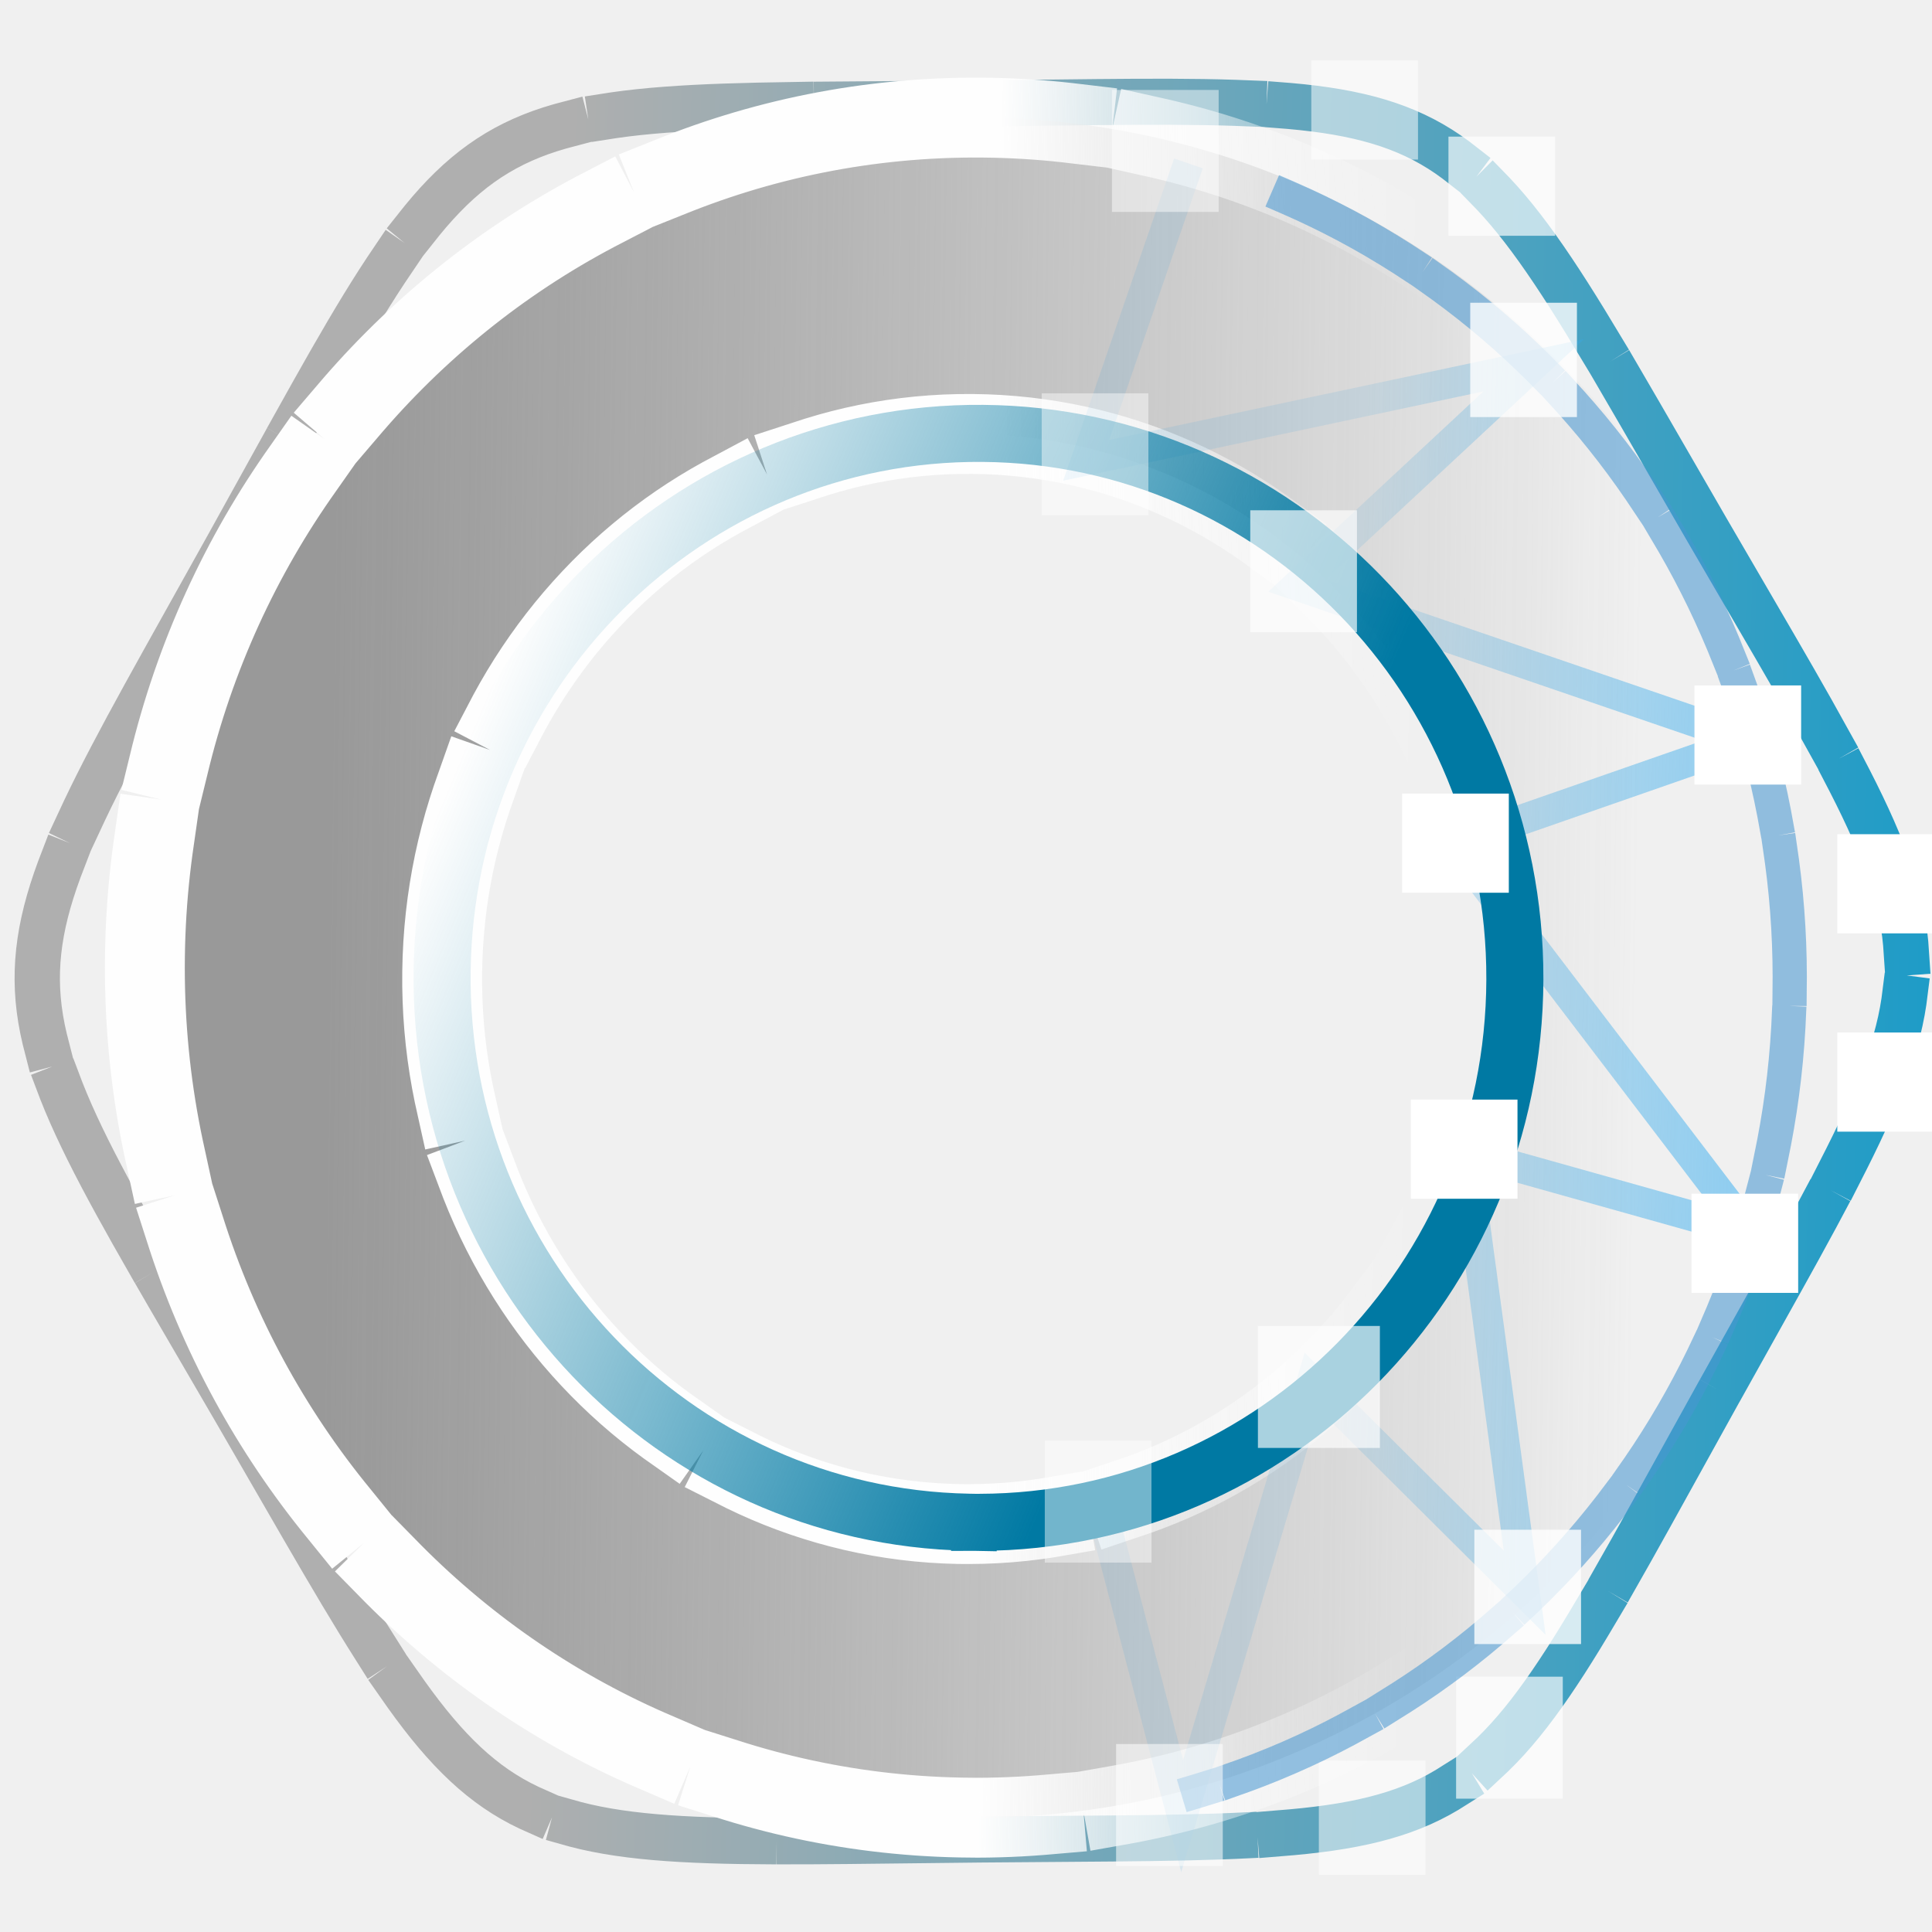
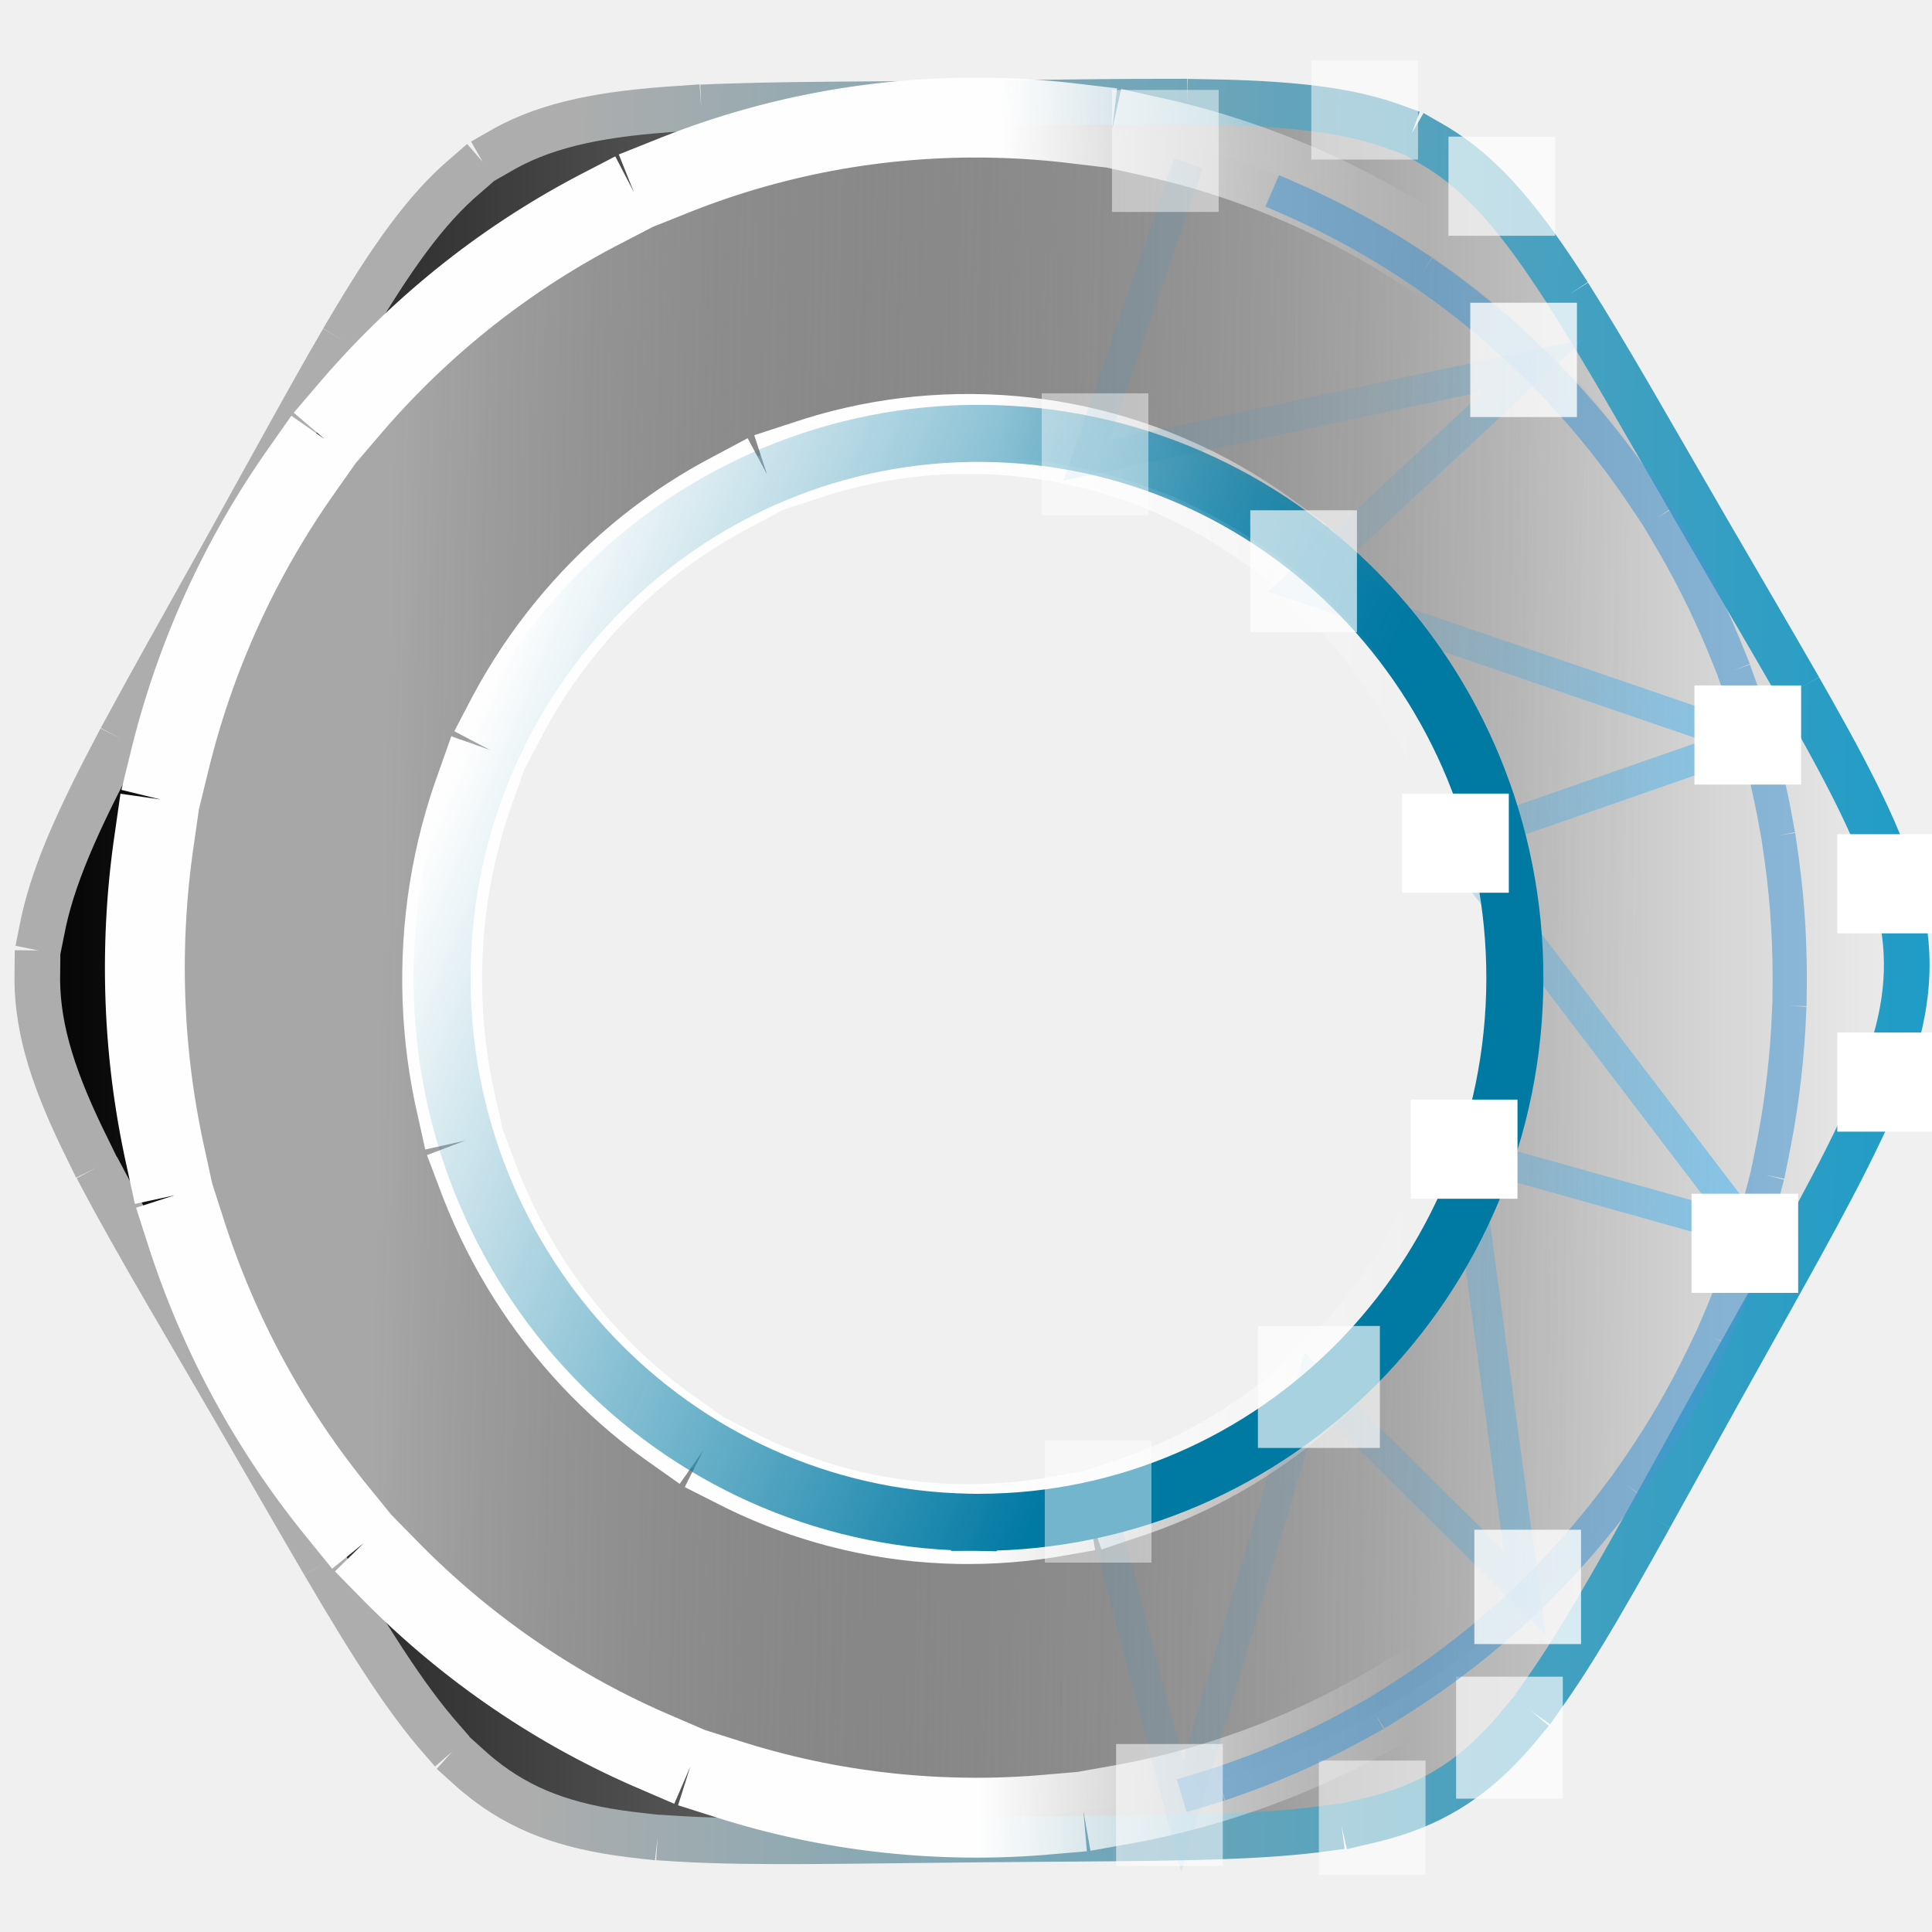
<svg xmlns="http://www.w3.org/2000/svg" xmlns:ns1="http://www.openswatchbook.org/uri/2009/osb" xmlns:xlink="http://www.w3.org/1999/xlink" width="64" height="64" viewBox="0 0 16.933 16.933" version="1.1" id="svg8">
  <defs id="defs2">
+     <linearGradient id="linearGradient4699">
+       <stop style="stop-color:#000000;stop-opacity:1;" offset="0" id="stop4695" />
+       <stop style="stop-color:#000000;stop-opacity:0;" offset="1" id="stop4697" />
+     </linearGradient>
+     <linearGradient id="linearGradient4620">
+       <stop id="stop4616" offset="0" style="stop-color:#adadad;stop-opacity:1" />
+       <stop id="stop4618" offset="1" style="stop-color:#1f9cc7;stop-opacity:1" />
+     </linearGradient>
    <linearGradient id="linearGradient892">
      <stop style="stop-color:#0079a3;stop-opacity:1;" offset="0" id="stop888" />
      <stop style="stop-color:#0079a3;stop-opacity:0;" offset="1" id="stop890" />
    </linearGradient>
    <linearGradient id="linearGradient882">
-       <stop style="stop-color:#999999;stop-opacity:1" offset="0" id="stop878" />
+       <stop style="stop-color:#a7a7a7;stop-opacity:1" offset="0" id="stop878" />
      <stop style="stop-color:#868686;stop-opacity:0" offset="1" id="stop880" />
    </linearGradient>
    <linearGradient id="contour">
      <stop style="stop-color:#afafaf;stop-opacity:1;" offset="0" id="stop1218" />
      <stop style="stop-color:#1f9cc7;stop-opacity:1" offset="1" id="stop1220" />
    </linearGradient>
    <linearGradient id="linearGradient1214">
      <stop style="stop-color:#fefefe;stop-opacity:1" offset="0" id="stop1210" />
      <stop style="stop-color:#ffffff;stop-opacity:0" offset="1" id="stop1212" />
    </linearGradient>
    <linearGradient id="linearGradient1073">
      <stop style="stop-color:#5fc5ff;stop-opacity:0.851" offset="0" id="stop1069" />
      <stop style="stop-color:#2498d9;stop-opacity:0.114" offset="1" id="stop1071" />
    </linearGradient>
    <linearGradient id="linearGradient901" ns1:paint="solid">
      <stop style="stop-color:#56ff2b;stop-opacity:1;" offset="0" id="stop899" />
    </linearGradient>
    <linearGradient id="linearGradient850" ns1:paint="solid">
      <stop style="stop-color:#000000;stop-opacity:1;" offset="0" id="stop848" />
    </linearGradient>
    <linearGradient id="linearGradient844" ns1:paint="solid">
      <stop style="stop-color:#23ff72;stop-opacity:1;" offset="0" id="stop842" />
    </linearGradient>
    <linearGradient xlink:href="#linearGradient901" id="linearGradient1013" gradientUnits="userSpaceOnUse" gradientTransform="translate(-153.5627,-35.5299)" x1="4.479" y1="284.779" x2="11.787" y2="284.779" />
    <linearGradient xlink:href="#linearGradient844" id="linearGradient1017" gradientUnits="userSpaceOnUse" gradientTransform="translate(-159.3841,-35.23848)" x1="4.479" y1="284.779" x2="11.787" y2="284.779" />
    <linearGradient xlink:href="#linearGradient1073" id="linearGradient1095" x1="17.514" y1="288.628" x2="11.915" y2="288.439" gradientUnits="userSpaceOnUse" gradientTransform="translate(-0.09435416,-0.127734)" />
    <linearGradient xlink:href="#linearGradient1214" id="linearGradient1216" x1="32.782" y1="30.983" x2="47.047" y2="31.161" gradientUnits="userSpaceOnUse" />
    <linearGradient xlink:href="#contour" id="linearGradient1224" x1="4.651" y1="287.332" x2="16.251" y2="287.646" gradientUnits="userSpaceOnUse" />
-     <linearGradient xlink:href="#linearGradient882" id="linearGradient884" x1="10.818" y1="36.519" x2="54.189" y2="37.054" gradientUnits="userSpaceOnUse" />
+     <linearGradient xlink:href="#linearGradient882" id="linearGradient884" x1="12.499" y1="36.131" x2="54.189" y2="37.054" gradientUnits="userSpaceOnUse" />
    <linearGradient xlink:href="#linearGradient892" id="linearGradient894" x1="10.853" y1="289.159" x2="4.172" y2="286.371" gradientUnits="userSpaceOnUse" />
+     <linearGradient xlink:href="#linearGradient4620" id="linearGradient4613" gradientUnits="userSpaceOnUse" x1="4.651" y1="287.332" x2="16.251" y2="287.646" gradientTransform="matrix(3.919328,0,0,3.984447,-0.01253424,-1113.927)" />
+     <linearGradient xlink:href="#linearGradient4699" id="linearGradient4709" x1="0.453" y1="32.18" x2="63.945" y2="32.18" gradientUnits="userSpaceOnUse" />
  </defs>
  <g id="layer1" transform="translate(0,-280.0666)">
-     <path style="fill:none;fill-opacity:1;stroke:url(#linearGradient1224);stroke-width:0.383;stroke-linecap:square;stroke-miterlimit:4;stroke-dasharray:1.53, 0.383;stroke-dashoffset:0;stroke-opacity:1;paint-order:markers stroke fill" id="path819" d="m 8.285,294.862 c -4.402,0.041 -4.047,0.242 -6.283,-3.55 -2.236,-3.792 -2.232,-3.384 -0.067,-7.216 2.166,-3.833 1.814,-3.625 6.216,-3.666 4.402,-0.041 4.047,-0.242 6.283,3.55 2.236,3.792 2.232,3.384 0.067,7.216 -2.166,3.833 -1.814,3.625 -6.216,3.666 z" transform="matrix(1.036989,0,0,1.054218,-0.00331635,-14.65993)" />
-     <path style="fill:url(#linearGradient884);fill-opacity:1;stroke:url(#linearGradient1216);stroke-width:2.646;stroke-linecap:square;stroke-miterlimit:4;stroke-dasharray:10.583,2.646;stroke-dashoffset:0;stroke-opacity:1;paint-order:markers fill stroke" d="M 32.549 3.896 A 27.527 28.158 0 0 0 4.801 31.684 A 27.527 28.158 0 0 0 31.826 60.207 L 32.377 60.213 A 27.527 28.158 0 0 0 59.852 32.143 A 27.527 28.158 0 0 0 32.549 3.896 z M 32.215 14.375 A 17.425 18.056 0 0 1 49.498 32.486 A 17.425 18.056 0 0 1 32.105 50.486 L 31.756 50.484 A 17.425 18.056 0 0 1 14.648 32.193 A 17.425 18.056 0 0 1 32.215 14.375 z " id="path821" transform="matrix(0.2645833,0,0,0.2645833,0,280.0666)" />
+     <path style="fill:url(#linearGradient4709);fill-opacity:1.0;fill-rule:nonzero;stroke:url(#linearGradient4613);stroke-width:1.512;stroke-linecap:square;stroke-miterlimit:4;stroke-dasharray:6.047, 1.512;stroke-dashoffset:0;stroke-opacity:1;paint-order:normal" d="M 37.588 3.369 C 35.958 3.377 34.094 3.407 31.938 3.428 C 14.685 3.59 16.062 2.765 7.574 18.035 C -0.914 33.306 -0.929 31.681 7.836 46.789 C 16.601 61.897 15.208 61.096 32.461 60.934 C 49.714 60.771 48.336 61.597 56.824 46.326 C 65.312 31.056 65.325 32.682 56.561 17.574 C 48.891 4.355 48.999 3.314 37.588 3.369 z M 32.469 14.391 A 17.768 18.036 0 0 1 50.092 32.482 A 17.768 18.036 0 0 1 32.359 50.461 L 32.002 50.459 A 17.768 18.036 0 0 1 14.559 32.189 A 17.768 18.036 0 0 1 32.469 14.391 z " transform="matrix(0.2645833,0,0,0.2645833,0,280.0666)" id="path819" />
+     <path style="fill:url(#linearGradient884);fill-opacity:1;stroke:url(#linearGradient1216);stroke-width:2.646;stroke-linecap:square;stroke-miterlimit:4;stroke-dasharray:10.583, 2.646;stroke-dashoffset:0;stroke-opacity:1;paint-order:markers fill stroke" d="M 32.549 3.896 A 27.527 28.158 0 0 0 4.801 31.684 A 27.527 28.158 0 0 0 31.826 60.207 L 32.377 60.213 A 27.527 28.158 0 0 0 59.852 32.143 A 27.527 28.158 0 0 0 32.549 3.896 z M 32.215 14.375 A 17.425 18.056 0 0 1 49.498 32.486 A 17.425 18.056 0 0 1 32.105 50.486 L 31.756 50.484 A 17.425 18.056 0 0 1 14.648 32.193 A 17.425 18.056 0 0 1 32.215 14.375 z " id="path821" transform="matrix(0.2645833,0,0,0.2645833,0,280.0666)" />
    <path style="fill:none;fill-opacity:1;fill-rule:nonzero;stroke:url(#linearGradient1095);stroke-width:0.265px;stroke-linecap:butt;stroke-linejoin:miter;stroke-opacity:1" d="m 9.662,293.319 0.699,2.665 1.137,-3.812 1.865,1.854 -0.521,-3.859 2.495,0.7 -2.597,-3.408 2.591,-0.903 -3.963,-1.357 2.074,-1.931 -3.922,0.833 0.896,-2.602" id="path1079" />
    <path style="fill:none;fill-opacity:0.549;stroke:url(#linearGradient894);stroke-width:0.5;stroke-linecap:square;stroke-miterlimit:4;stroke-dasharray:none;stroke-dashoffset:0;stroke-opacity:1;paint-order:markers stroke fill" id="path886" d="m 8.49,293.408 a 4.701,4.772 0 0 1 -4.615,-4.834 4.701,4.772 0 0 1 4.739,-4.709 4.701,4.772 0 0 1 4.663,4.787 4.701,4.772 0 0 1 -4.692,4.757" />
    <rect style="fill:#ffffff;fill-opacity:1;stroke:none;stroke-width:0.592;stroke-linecap:square;stroke-miterlimit:4;stroke-dasharray:2.366, 0.592;stroke-dashoffset:0;stroke-opacity:1;paint-order:markers stroke fill" id="rect859-6-7" width="0.935" height="0.869" x="12.365" y="289.704" />
    <rect style="fill:#ffffff;fill-opacity:1;stroke:none;stroke-width:0.592;stroke-linecap:square;stroke-miterlimit:4;stroke-dasharray:2.366, 0.592;stroke-dashoffset:0;stroke-opacity:1;paint-order:markers stroke fill" id="rect859-6-5" width="0.935" height="0.869" x="16.103" y="287.378" />
    <rect style="fill:#ffffff;fill-opacity:1;stroke:none;stroke-width:0.592;stroke-linecap:square;stroke-miterlimit:4;stroke-dasharray:2.366, 0.592;stroke-dashoffset:0;stroke-opacity:1;paint-order:markers stroke fill" id="rect859-6-7-3" width="0.935" height="0.869" x="16.103" y="289.116" />
    <rect style="fill:#ffffff;fill-opacity:0.52;stroke:none;stroke-width:0.592;stroke-linecap:square;stroke-miterlimit:4;stroke-dasharray:2.366, 0.592;stroke-dashoffset:0;stroke-opacity:1;paint-order:markers stroke fill" id="rect859-6-56" width="0.935" height="0.869" x="11.493" y="280.596" />
    <rect style="fill:#ffffff;fill-opacity:0.663;stroke:none;stroke-width:0.592;stroke-linecap:square;stroke-miterlimit:4;stroke-dasharray:2.366, 0.592;stroke-dashoffset:0;stroke-opacity:1;paint-order:markers stroke fill" id="rect859-6-56-2" width="0.935" height="0.869" x="12.695" y="281.264" />
    <rect style="fill:#ffffff;fill-opacity:0.663;stroke:none;stroke-width:0.656;stroke-linecap:square;stroke-miterlimit:4;stroke-dasharray:2.625, 0.656;stroke-dashoffset:0;stroke-opacity:1;paint-order:markers stroke fill" id="rect859-6-56-2-9" width="0.935" height="1.069" x="10.958" y="284.539" />
    <rect style="fill:#ffffff;fill-opacity:0.663;stroke:none;stroke-width:0.702;stroke-linecap:square;stroke-miterlimit:4;stroke-dasharray:2.807, 0.702;stroke-dashoffset:0;stroke-opacity:1;paint-order:markers stroke fill" id="rect859-6-56-2-9-7" width="1.069" height="1.069" x="11.025" y="291.688" />
    <rect style="fill:#ffffff;fill-opacity:0.663;stroke:none;stroke-width:0.656;stroke-linecap:square;stroke-miterlimit:4;stroke-dasharray:2.625, 0.656;stroke-dashoffset:0;stroke-opacity:1;paint-order:markers stroke fill" id="rect859-6-56-2-0" width="0.935" height="1.069" x="12.762" y="294.762" />
    <rect style="fill:#ffffff;fill-opacity:0.52;stroke:none;stroke-width:0.635;stroke-linecap:square;stroke-miterlimit:4;stroke-dasharray:2.542, 0.635;stroke-dashoffset:0;stroke-opacity:1;paint-order:markers stroke fill" id="rect859-6-56-9" width="0.935" height="1.002" x="11.559" y="295.497" />
    <rect style="fill:#ffffff;fill-opacity:0.446;stroke:none;stroke-width:0.656;stroke-linecap:square;stroke-miterlimit:4;stroke-dasharray:2.625, 0.656;stroke-dashoffset:0;stroke-opacity:1;paint-order:markers stroke fill" id="rect859-6-56-2-9-3" width="0.935" height="1.069" x="9.13" y="283.514" />
    <rect style="fill:#ffffff;fill-opacity:0.446;stroke:none;stroke-width:0.656;stroke-linecap:square;stroke-miterlimit:4;stroke-dasharray:2.625, 0.656;stroke-dashoffset:0;stroke-opacity:1;paint-order:markers stroke fill" id="rect859-6-56-2-9-3-6" width="0.935" height="1.069" x="9.157" y="292.693" />
    <path style="fill:none;fill-opacity:0.446;fill-rule:nonzero;stroke:#4797d1;stroke-width:0.3;stroke-linecap:square;stroke-miterlimit:4;stroke-dasharray:1.2, 0.3;stroke-dashoffset:0;stroke-opacity:0.566;paint-order:markers stroke fill" id="path1103" d="m 11.288,281.799 a 7.182,7.418 0 0 1 4.386,7.269 7.182,7.418 0 0 1 -5.173,6.694" />
    <rect style="fill:#ffffff;fill-opacity:0.789;stroke:none;stroke-width:0.635;stroke-linecap:square;stroke-miterlimit:4;stroke-dasharray:2.542, 0.635;stroke-dashoffset:0;stroke-opacity:1;paint-order:markers stroke fill" id="rect859-6-56-2-9-1-0" width="0.935" height="1.002" x="12.886" y="282.72" />
    <rect style="fill:#ffffff;fill-opacity:0.789;stroke:none;stroke-width:0.635;stroke-linecap:square;stroke-miterlimit:4;stroke-dasharray:2.542, 0.635;stroke-dashoffset:0;stroke-opacity:1;paint-order:markers stroke fill" id="rect859-6-56-2-9-1-0-6" width="0.935" height="1.002" x="12.922" y="293.474" />
    <rect style="fill:#ffffff;fill-opacity:1;stroke:none;stroke-width:0.592;stroke-linecap:square;stroke-miterlimit:4;stroke-dasharray:2.366, 0.592;stroke-dashoffset:0;stroke-opacity:1;paint-order:markers stroke fill" id="rect859-6-7-2" width="0.935" height="0.869" x="14.825" y="290.529" />
    <rect style="fill:#ffffff;fill-opacity:1;stroke:none;stroke-width:0.592;stroke-linecap:square;stroke-miterlimit:4;stroke-dasharray:2.366, 0.592;stroke-dashoffset:0;stroke-opacity:1;paint-order:markers stroke fill" id="rect859-6-7-2-6" width="0.935" height="0.869" x="14.851" y="286.074" />
    <rect style="fill:#ffffff;fill-opacity:0.48;stroke:none;stroke-width:0.656;stroke-linecap:square;stroke-miterlimit:4;stroke-dasharray:2.625, 0.656;stroke-dashoffset:0;stroke-opacity:1;paint-order:markers stroke fill" id="rect859-6-56-2-9-18" width="0.935" height="1.069" x="9.746" y="280.855" />
    <rect style="fill:#ffffff;fill-opacity:0.549;stroke:none;stroke-width:0.656;stroke-linecap:square;stroke-miterlimit:4;stroke-dasharray:2.625, 0.656;stroke-dashoffset:0;stroke-opacity:1;paint-order:markers stroke fill" id="rect859-6-56-2-9-18-7" width="0.935" height="1.069" x="9.782" y="295.352" />
    <rect style="fill:#ffffff;fill-opacity:1;stroke:none;stroke-width:0.592;stroke-linecap:square;stroke-miterlimit:4;stroke-dasharray:2.366, 0.592;stroke-dashoffset:0;stroke-opacity:1;paint-order:markers stroke fill" id="rect859-6-7-36" width="0.935" height="0.869" x="12.289" y="287.022" />
  </g>
</svg>
